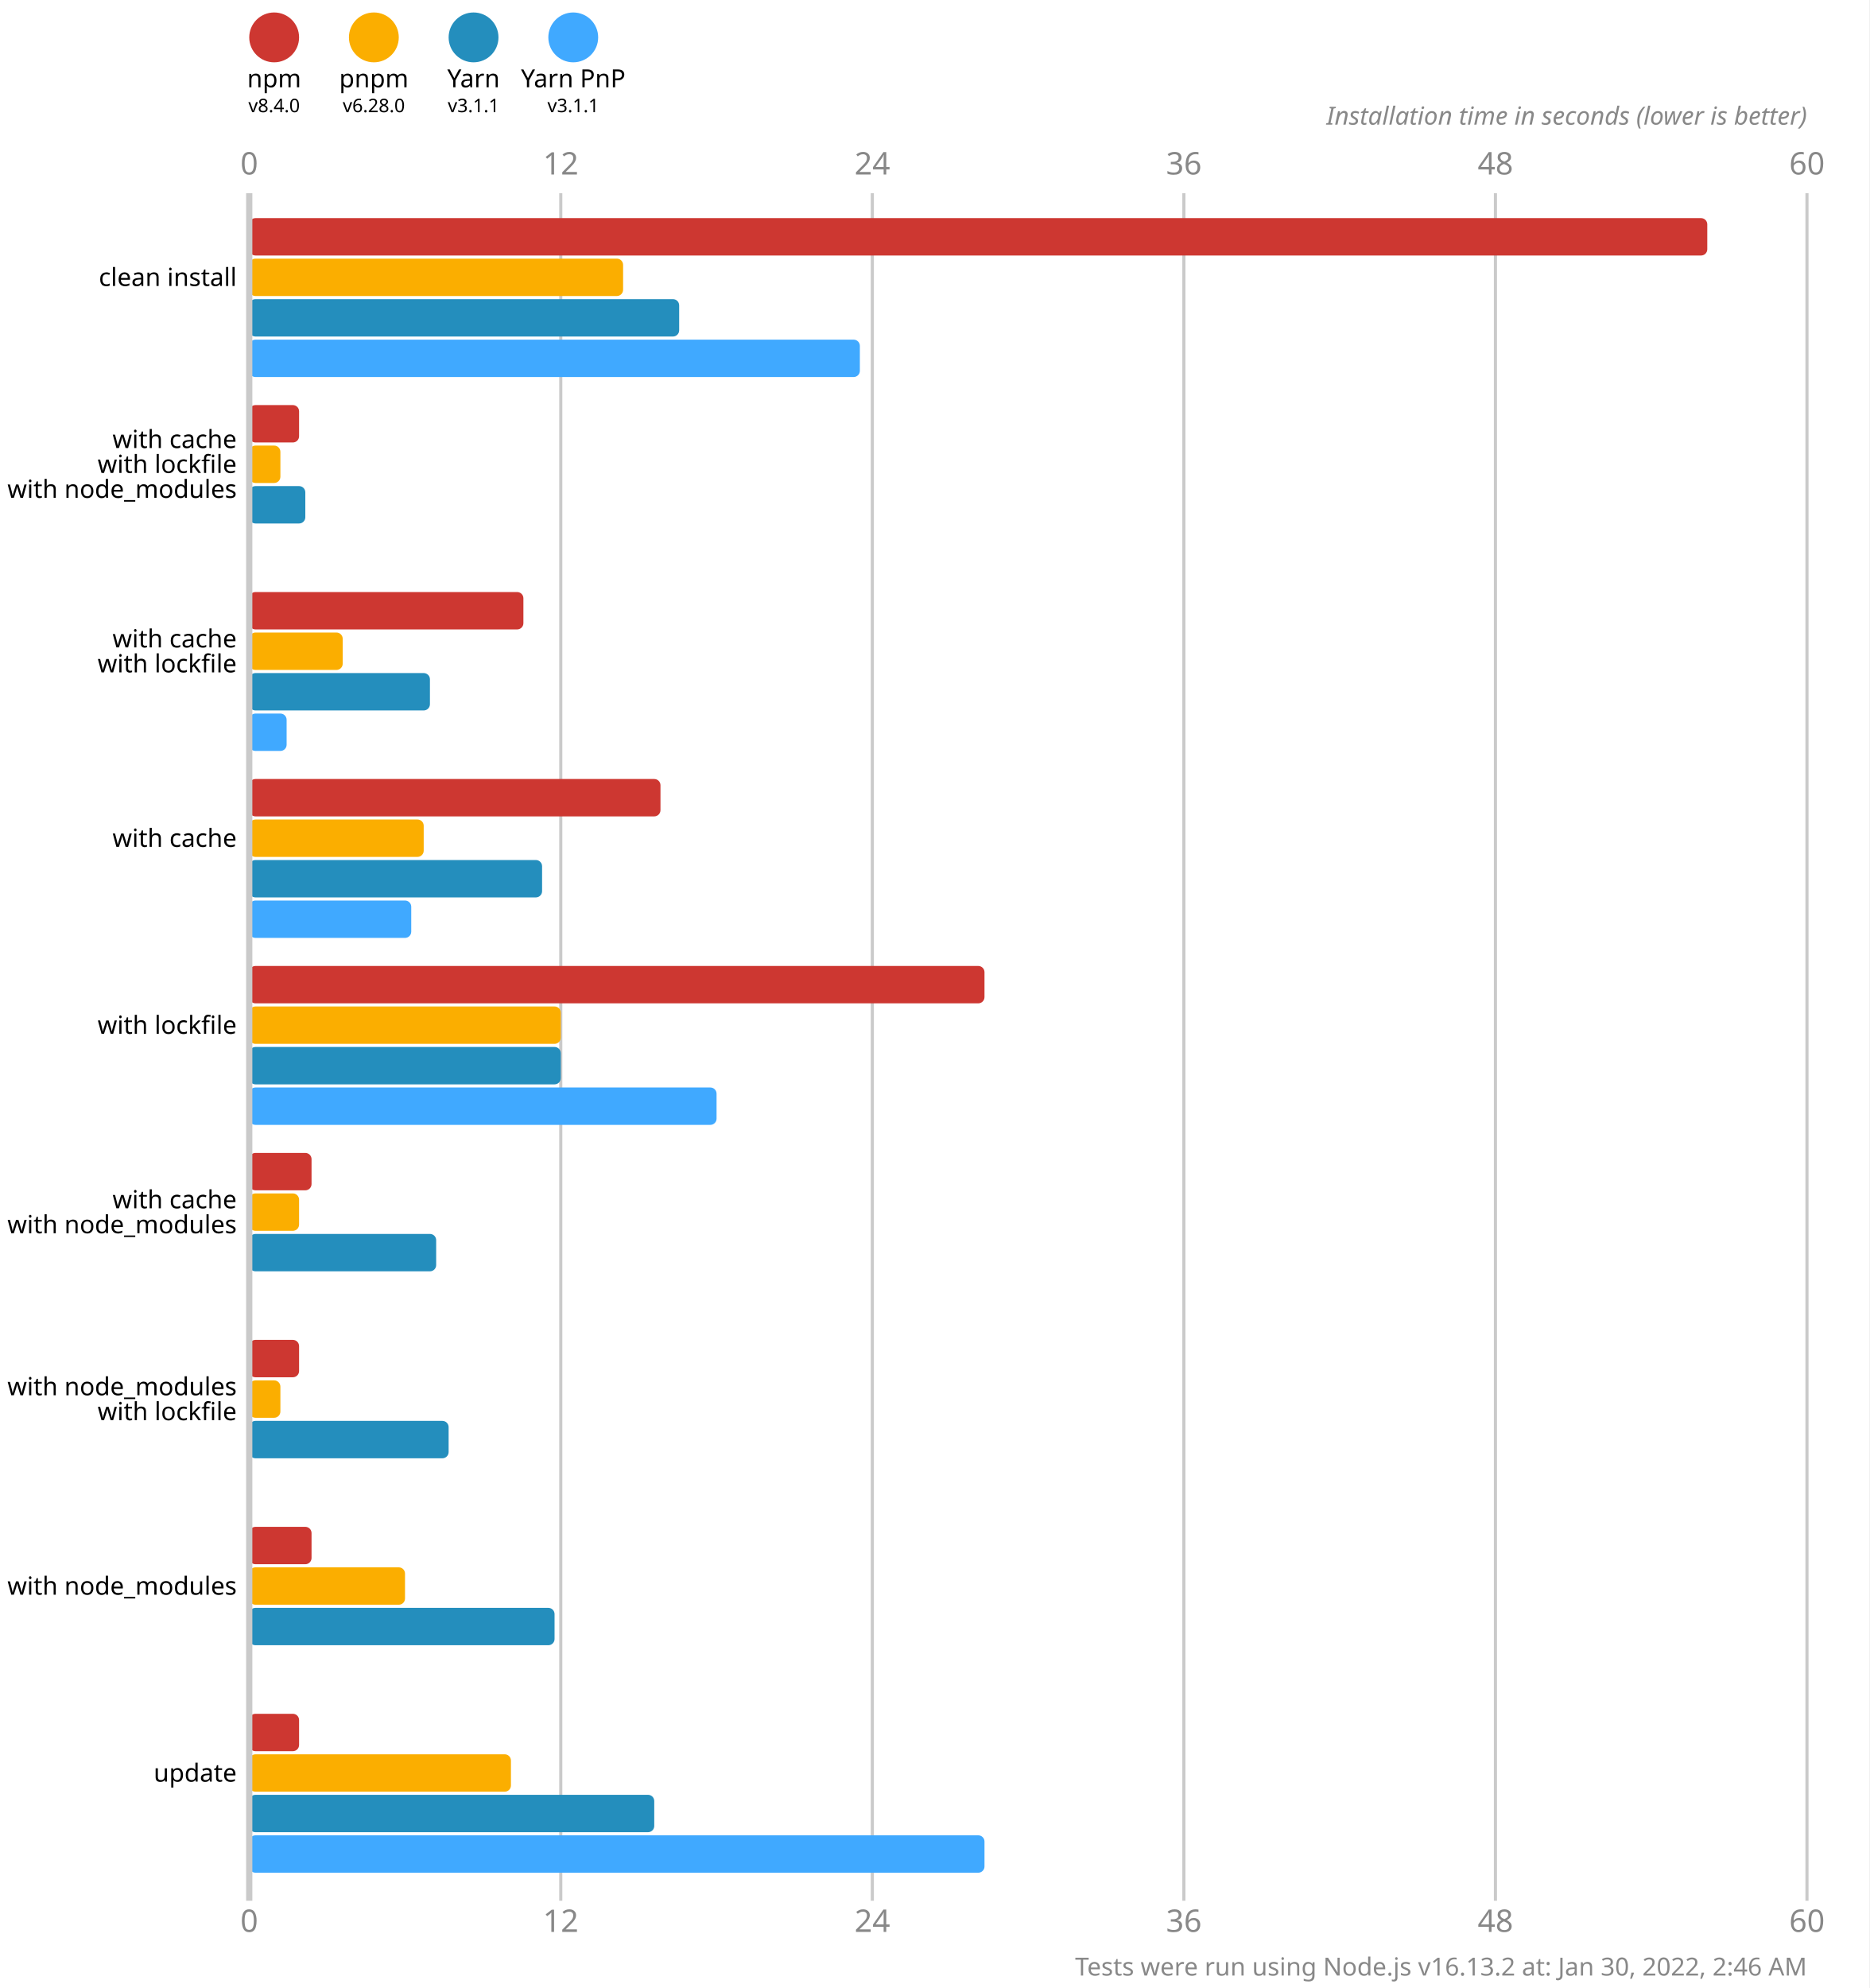
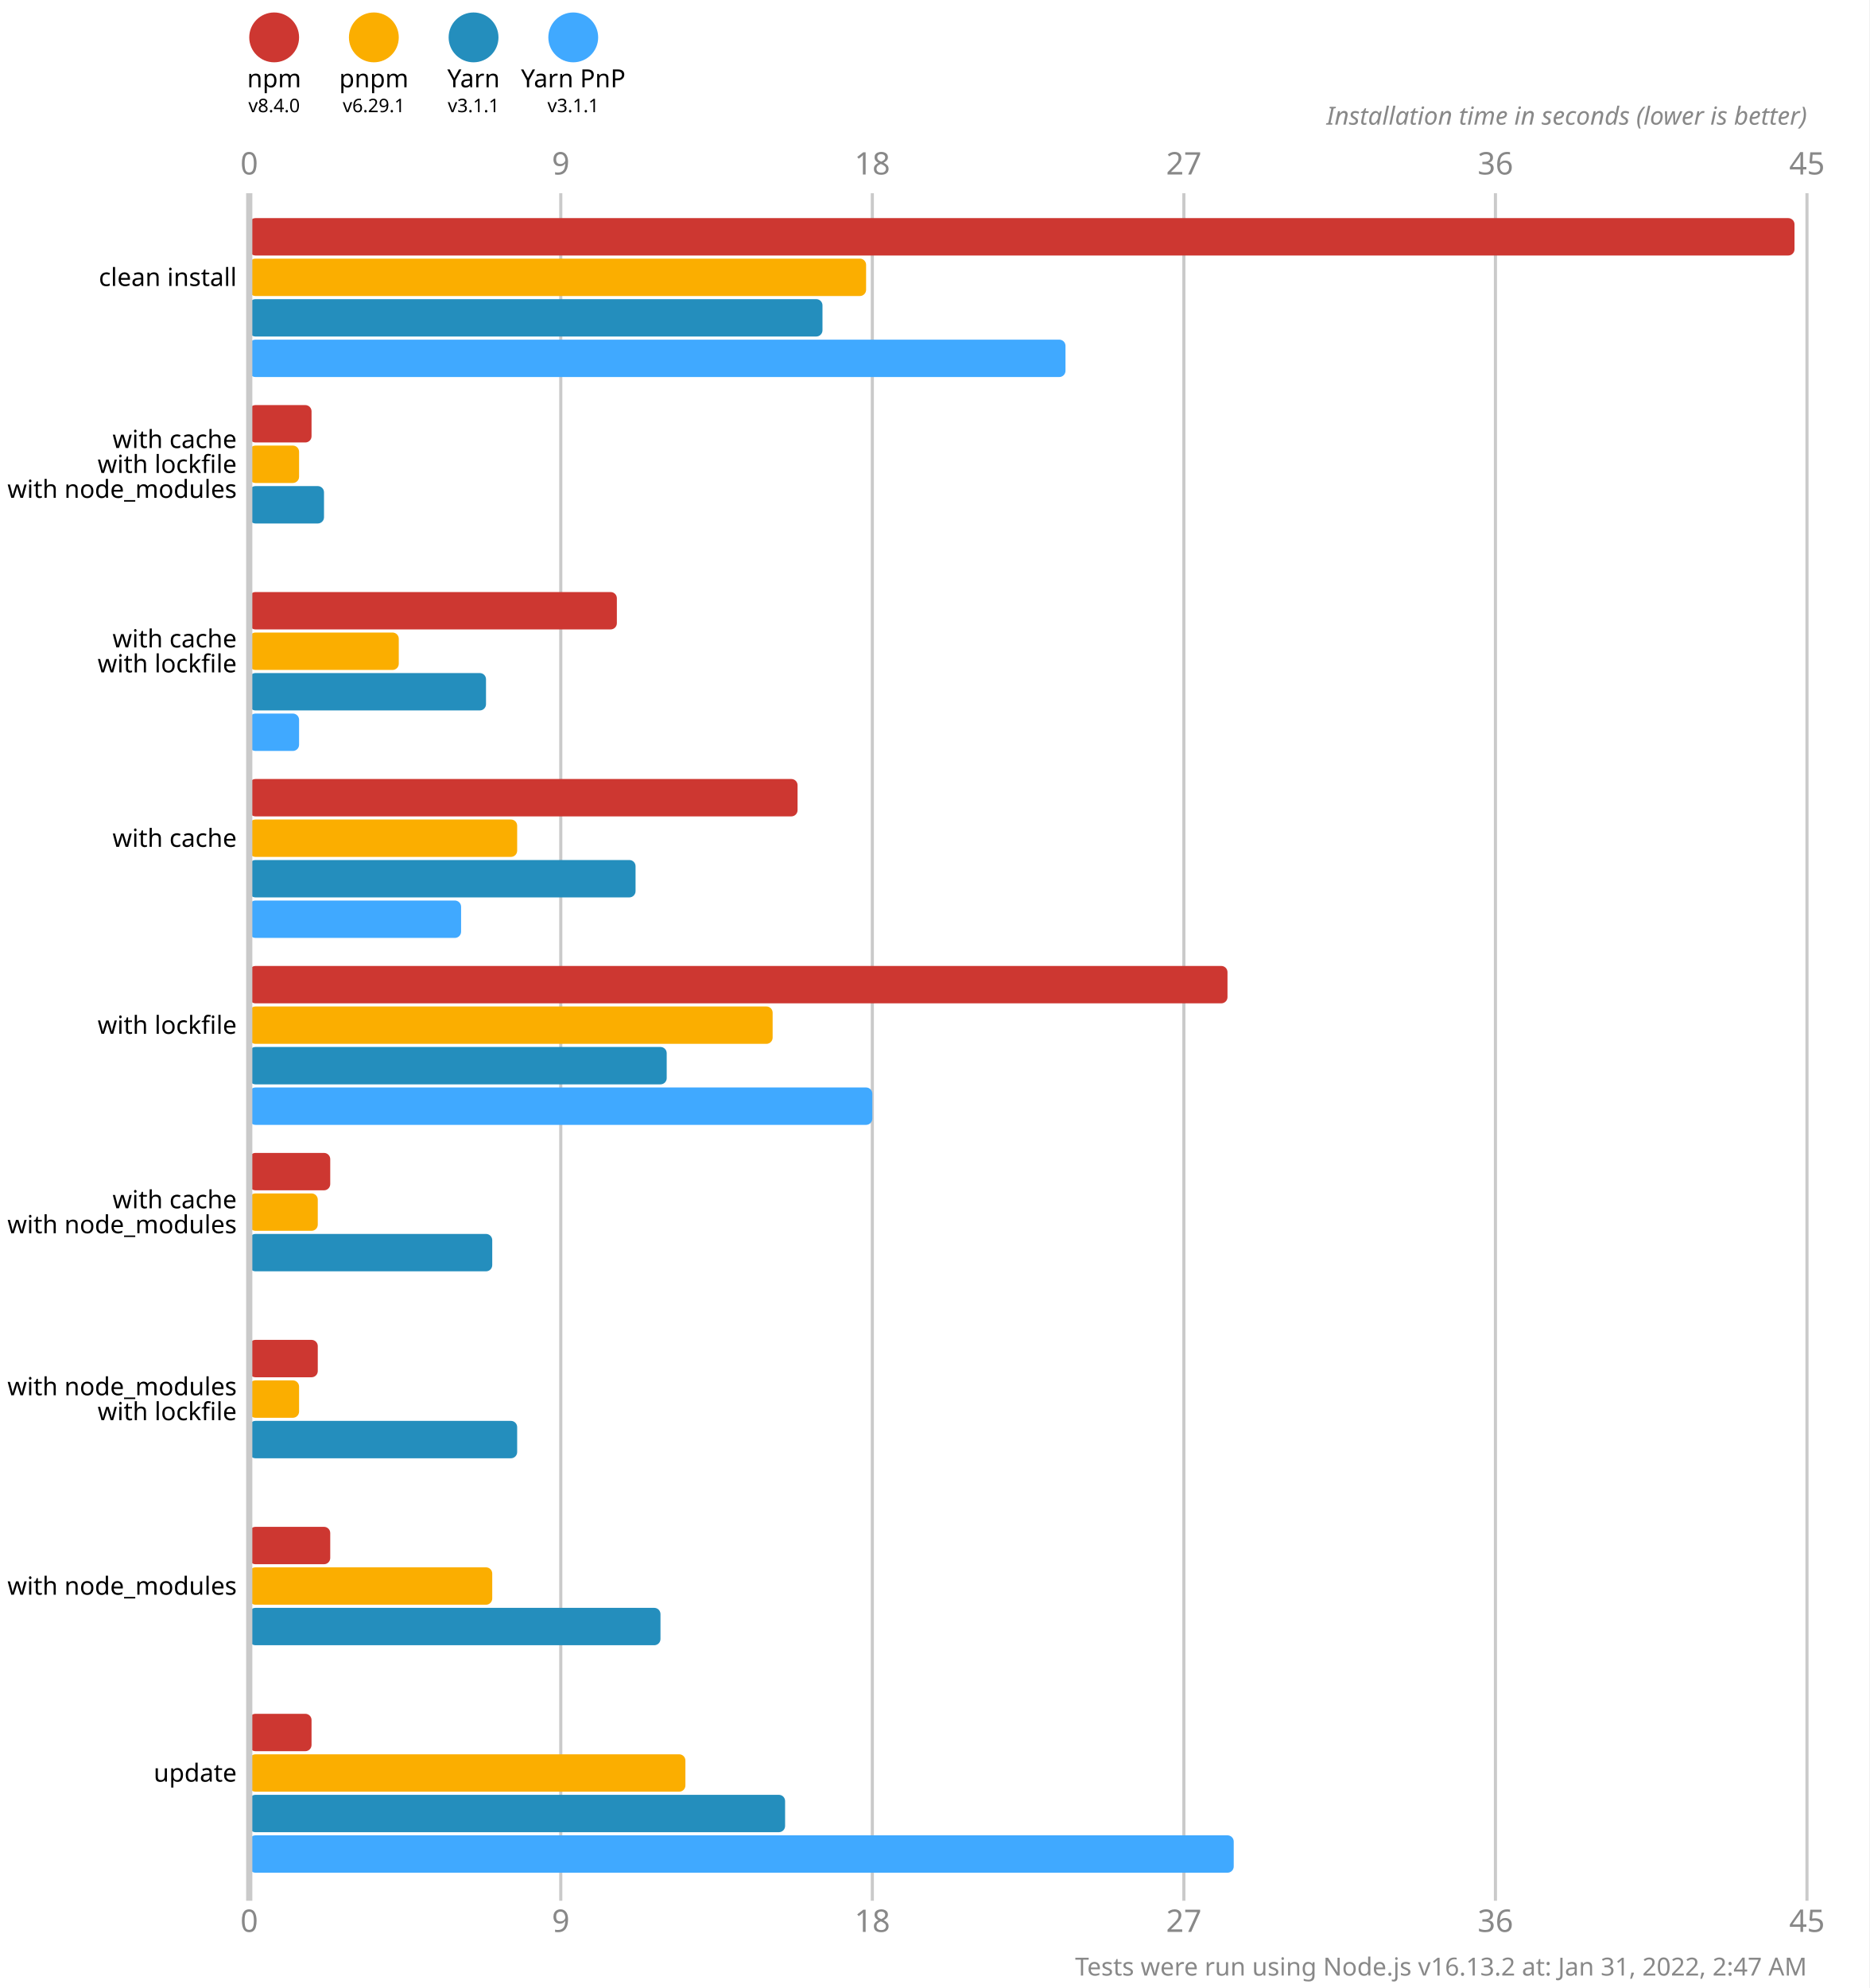
<svg xmlns="http://www.w3.org/2000/svg" version="1.1" viewBox="0 0 300 319">
  <style>
    .font { font-family: sans-serif; }
    .s3 { font-size: 3px; }
    .s4 { font-size: 4px; }
    .s5 { font-size: 5px; }
    .line { stroke: #cacaca; }
    .width { stroke-width: 0.5; }
    .text { fill: #888; }
  </style>
  <rect x="0" y="0" width="300" height="319" fill="#fff" />
  <circle cx="44" cy="6" r="4" fill="#cd3731" />
  <text x="44" y="14" class="font s4" text-anchor="middle">npm</text>
  <text x="44" y="18" class="font s3" text-anchor="middle">v8.4.0</text>
  <circle cx="60" cy="6" r="4" fill="#fbae00" />
  <text x="60" y="14" class="font s4" text-anchor="middle">pnpm</text>
-   <text x="60" y="18" class="font s3" text-anchor="middle">v6.28.0</text>
+   <text x="60" y="18" class="font s3" text-anchor="middle">v6.29.1</text>
  <circle cx="76" cy="6" r="4" fill="#248ebd" />
  <text x="76" y="14" class="font s4" text-anchor="middle">Yarn</text>
  <text x="76" y="18" class="font s3" text-anchor="middle">v3.1.1</text>
  <circle cx="92" cy="6" r="4" fill="#40a9ff" />
  <text x="92" y="14" class="font s4" text-anchor="middle">Yarn PnP</text>
  <text x="92" y="18" class="font s3" text-anchor="middle">v3.1.1</text>
  <text x="40" y="28" class="font s5 text" text-anchor="middle">0</text>
  <text x="40" y="310" class="font s5 text" text-anchor="middle">0</text>
  <line x1="90" y1="31" x2="90" y2="305" class="line width" />
-   <text x="90" y="28" class="font s5 text" text-anchor="middle">12</text>
-   <text x="90" y="310" class="font s5 text" text-anchor="middle">12</text>
+   <text x="90" y="28" class="font s5 text" text-anchor="middle">9</text>
+   <text x="90" y="310" class="font s5 text" text-anchor="middle">9</text>
  <line x1="140" y1="31" x2="140" y2="305" class="line width" />
-   <text x="140" y="28" class="font s5 text" text-anchor="middle">24</text>
-   <text x="140" y="310" class="font s5 text" text-anchor="middle">24</text>
+   <text x="140" y="28" class="font s5 text" text-anchor="middle">18</text>
+   <text x="140" y="310" class="font s5 text" text-anchor="middle">18</text>
  <line x1="190" y1="31" x2="190" y2="305" class="line width" />
-   <text x="190" y="28" class="font s5 text" text-anchor="middle">36</text>
-   <text x="190" y="310" class="font s5 text" text-anchor="middle">36</text>
+   <text x="190" y="28" class="font s5 text" text-anchor="middle">27</text>
+   <text x="190" y="310" class="font s5 text" text-anchor="middle">27</text>
  <line x1="240" y1="31" x2="240" y2="305" class="line width" />
-   <text x="240" y="28" class="font s5 text" text-anchor="middle">48</text>
-   <text x="240" y="310" class="font s5 text" text-anchor="middle">48</text>
+   <text x="240" y="28" class="font s5 text" text-anchor="middle">36</text>
+   <text x="240" y="310" class="font s5 text" text-anchor="middle">36</text>
  <line x1="290" y1="31" x2="290" y2="305" class="line width" />
-   <text x="290" y="28" class="font s5 text" text-anchor="middle">60</text>
-   <text x="290" y="310" class="font s5 text" text-anchor="middle">60</text>
+   <text x="290" y="28" class="font s5 text" text-anchor="middle">45</text>
+   <text x="290" y="310" class="font s5 text" text-anchor="middle">45</text>
  <text x="290" y="20" class="font s4 text" font-style="italic" text-anchor="end">Installation time in seconds (lower is better)</text>
-   <rect x="40" y="35" width="234" height="6" fill="#cd3731" rx="1" ry="1" />
-   <rect x="40" y="41.5" width="60" height="6" fill="#fbae00" rx="1" ry="1" />
-   <rect x="40" y="48" width="69" height="6" fill="#248ebd" rx="1" ry="1" />
-   <rect x="40" y="54.5" width="98" height="6" fill="#40a9ff" rx="1" ry="1" />
-   <rect x="40" y="65" width="8" height="6" fill="#cd3731" rx="1" ry="1" />
-   <rect x="40" y="71.5" width="5" height="6" fill="#fbae00" rx="1" ry="1" />
-   <rect x="40" y="78" width="9" height="6" fill="#248ebd" rx="1" ry="1" />
+   <rect x="40" y="35" width="248" height="6" fill="#cd3731" rx="1" ry="1" />
+   <rect x="40" y="41.5" width="99" height="6" fill="#fbae00" rx="1" ry="1" />
+   <rect x="40" y="48" width="92" height="6" fill="#248ebd" rx="1" ry="1" />
+   <rect x="40" y="54.5" width="131" height="6" fill="#40a9ff" rx="1" ry="1" />
+   <rect x="40" y="65" width="10" height="6" fill="#cd3731" rx="1" ry="1" />
+   <rect x="40" y="71.5" width="8" height="6" fill="#fbae00" rx="1" ry="1" />
+   <rect x="40" y="78" width="12" height="6" fill="#248ebd" rx="1" ry="1" />
  <rect x="40" y="84.5" width="0" height="6" fill="#40a9ff" rx="1" ry="1" />
-   <rect x="40" y="95" width="44" height="6" fill="#cd3731" rx="1" ry="1" />
-   <rect x="40" y="101.5" width="15" height="6" fill="#fbae00" rx="1" ry="1" />
-   <rect x="40" y="108" width="29" height="6" fill="#248ebd" rx="1" ry="1" />
-   <rect x="40" y="114.5" width="6" height="6" fill="#40a9ff" rx="1" ry="1" />
-   <rect x="40" y="125" width="66" height="6" fill="#cd3731" rx="1" ry="1" />
-   <rect x="40" y="131.5" width="28" height="6" fill="#fbae00" rx="1" ry="1" />
-   <rect x="40" y="138" width="47" height="6" fill="#248ebd" rx="1" ry="1" />
-   <rect x="40" y="144.5" width="26" height="6" fill="#40a9ff" rx="1" ry="1" />
-   <rect x="40" y="155" width="118" height="6" fill="#cd3731" rx="1" ry="1" />
-   <rect x="40" y="161.5" width="50" height="6" fill="#fbae00" rx="1" ry="1" />
-   <rect x="40" y="168" width="50" height="6" fill="#248ebd" rx="1" ry="1" />
-   <rect x="40" y="174.5" width="75" height="6" fill="#40a9ff" rx="1" ry="1" />
-   <rect x="40" y="185" width="10" height="6" fill="#cd3731" rx="1" ry="1" />
-   <rect x="40" y="191.5" width="8" height="6" fill="#fbae00" rx="1" ry="1" />
-   <rect x="40" y="198" width="30" height="6" fill="#248ebd" rx="1" ry="1" />
+   <rect x="40" y="95" width="59" height="6" fill="#cd3731" rx="1" ry="1" />
+   <rect x="40" y="101.5" width="24" height="6" fill="#fbae00" rx="1" ry="1" />
+   <rect x="40" y="108" width="38" height="6" fill="#248ebd" rx="1" ry="1" />
+   <rect x="40" y="114.5" width="8" height="6" fill="#40a9ff" rx="1" ry="1" />
+   <rect x="40" y="125" width="88" height="6" fill="#cd3731" rx="1" ry="1" />
+   <rect x="40" y="131.5" width="43" height="6" fill="#fbae00" rx="1" ry="1" />
+   <rect x="40" y="138" width="62" height="6" fill="#248ebd" rx="1" ry="1" />
+   <rect x="40" y="144.5" width="34" height="6" fill="#40a9ff" rx="1" ry="1" />
+   <rect x="40" y="155" width="157" height="6" fill="#cd3731" rx="1" ry="1" />
+   <rect x="40" y="161.5" width="84" height="6" fill="#fbae00" rx="1" ry="1" />
+   <rect x="40" y="168" width="67" height="6" fill="#248ebd" rx="1" ry="1" />
+   <rect x="40" y="174.5" width="100" height="6" fill="#40a9ff" rx="1" ry="1" />
+   <rect x="40" y="185" width="13" height="6" fill="#cd3731" rx="1" ry="1" />
+   <rect x="40" y="191.5" width="11" height="6" fill="#fbae00" rx="1" ry="1" />
+   <rect x="40" y="198" width="39" height="6" fill="#248ebd" rx="1" ry="1" />
  <rect x="40" y="204.5" width="0" height="6" fill="#40a9ff" rx="1" ry="1" />
-   <rect x="40" y="215" width="8" height="6" fill="#cd3731" rx="1" ry="1" />
-   <rect x="40" y="221.5" width="5" height="6" fill="#fbae00" rx="1" ry="1" />
-   <rect x="40" y="228" width="32" height="6" fill="#248ebd" rx="1" ry="1" />
+   <rect x="40" y="215" width="11" height="6" fill="#cd3731" rx="1" ry="1" />
+   <rect x="40" y="221.5" width="8" height="6" fill="#fbae00" rx="1" ry="1" />
+   <rect x="40" y="228" width="43" height="6" fill="#248ebd" rx="1" ry="1" />
  <rect x="40" y="234.5" width="0" height="6" fill="#40a9ff" rx="1" ry="1" />
-   <rect x="40" y="245" width="10" height="6" fill="#cd3731" rx="1" ry="1" />
-   <rect x="40" y="251.5" width="25" height="6" fill="#fbae00" rx="1" ry="1" />
-   <rect x="40" y="258" width="49" height="6" fill="#248ebd" rx="1" ry="1" />
+   <rect x="40" y="245" width="13" height="6" fill="#cd3731" rx="1" ry="1" />
+   <rect x="40" y="251.5" width="39" height="6" fill="#fbae00" rx="1" ry="1" />
+   <rect x="40" y="258" width="66" height="6" fill="#248ebd" rx="1" ry="1" />
  <rect x="40" y="264.5" width="0" height="6" fill="#40a9ff" rx="1" ry="1" />
-   <rect x="40" y="275" width="8" height="6" fill="#cd3731" rx="1" ry="1" />
-   <rect x="40" y="281.5" width="42" height="6" fill="#fbae00" rx="1" ry="1" />
-   <rect x="40" y="288" width="65" height="6" fill="#248ebd" rx="1" ry="1" />
-   <rect x="40" y="294.5" width="118" height="6" fill="#40a9ff" rx="1" ry="1" />
+   <rect x="40" y="275" width="10" height="6" fill="#cd3731" rx="1" ry="1" />
+   <rect x="40" y="281.5" width="70" height="6" fill="#fbae00" rx="1" ry="1" />
+   <rect x="40" y="288" width="86" height="6" fill="#248ebd" rx="1" ry="1" />
+   <rect x="40" y="294.5" width="158" height="6" fill="#40a9ff" rx="1" ry="1" />
  <line x1="40" y1="31" x2="40" y2="305" class="line" />
  <text x="38" y="44.5" class="font s4" dominant-baseline="middle" text-anchor="end">clean install</text>
  <text x="38" y="70.5" class="font s4" dominant-baseline="middle" text-anchor="end">with cache</text>
  <text x="38" y="74.5" class="font s4" dominant-baseline="middle" text-anchor="end">with lockfile</text>
  <text x="38" y="78.5" class="font s4" dominant-baseline="middle" text-anchor="end">with node_modules</text>
  <text x="38" y="102.5" class="font s4" dominant-baseline="middle" text-anchor="end">with cache</text>
  <text x="38" y="106.5" class="font s4" dominant-baseline="middle" text-anchor="end">with lockfile</text>
  <text x="38" y="134.5" class="font s4" dominant-baseline="middle" text-anchor="end">with cache</text>
  <text x="38" y="164.5" class="font s4" dominant-baseline="middle" text-anchor="end">with lockfile</text>
  <text x="38" y="192.5" class="font s4" dominant-baseline="middle" text-anchor="end">with cache</text>
  <text x="38" y="196.5" class="font s4" dominant-baseline="middle" text-anchor="end">with node_modules</text>
  <text x="38" y="222.5" class="font s4" dominant-baseline="middle" text-anchor="end">with node_modules</text>
  <text x="38" y="226.5" class="font s4" dominant-baseline="middle" text-anchor="end">with lockfile</text>
  <text x="38" y="254.5" class="font s4" dominant-baseline="middle" text-anchor="end">with node_modules</text>
  <text x="38" y="284.5" class="font s4" dominant-baseline="middle" text-anchor="end">update</text>
-   <text x="290" y="317" class="font s4 text" text-anchor="end">Tests were run using Node.js v16.13.2 at: Jan 30, 2022, 2:46 AM</text>
+   <text x="290" y="317" class="font s4 text" text-anchor="end">Tests were run using Node.js v16.13.2 at: Jan 31, 2022, 2:47 AM</text>
</svg>
